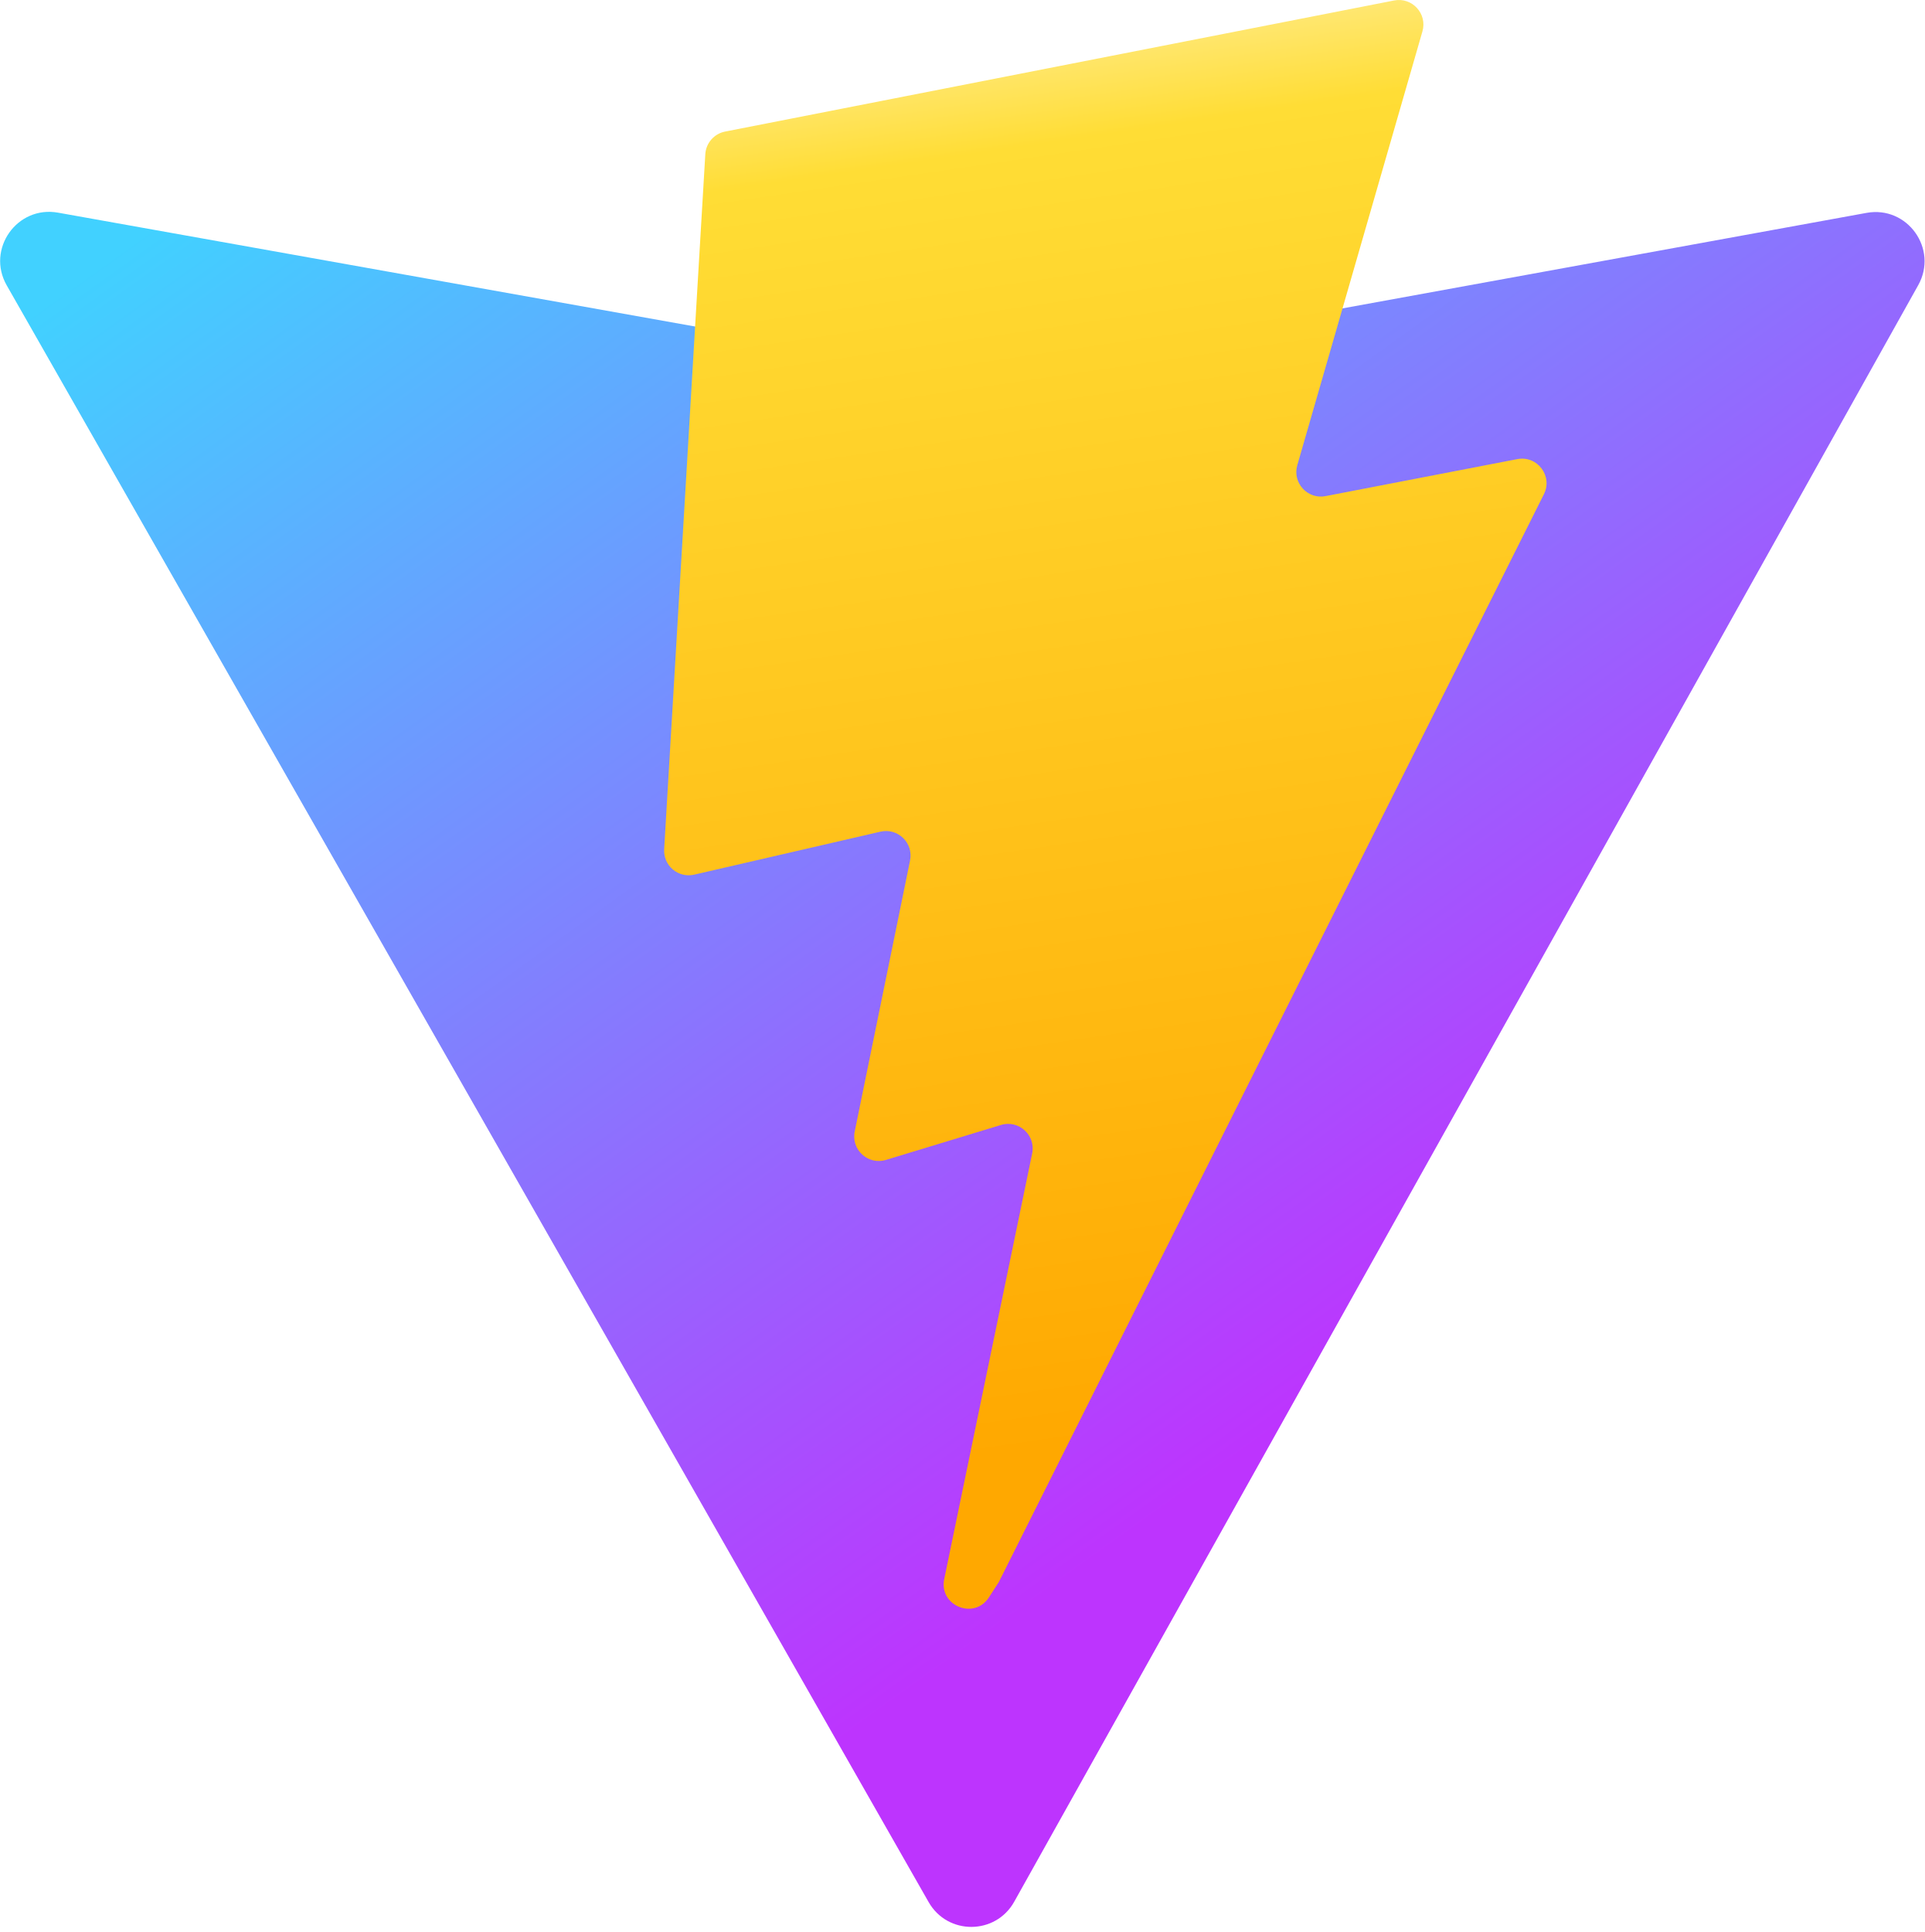
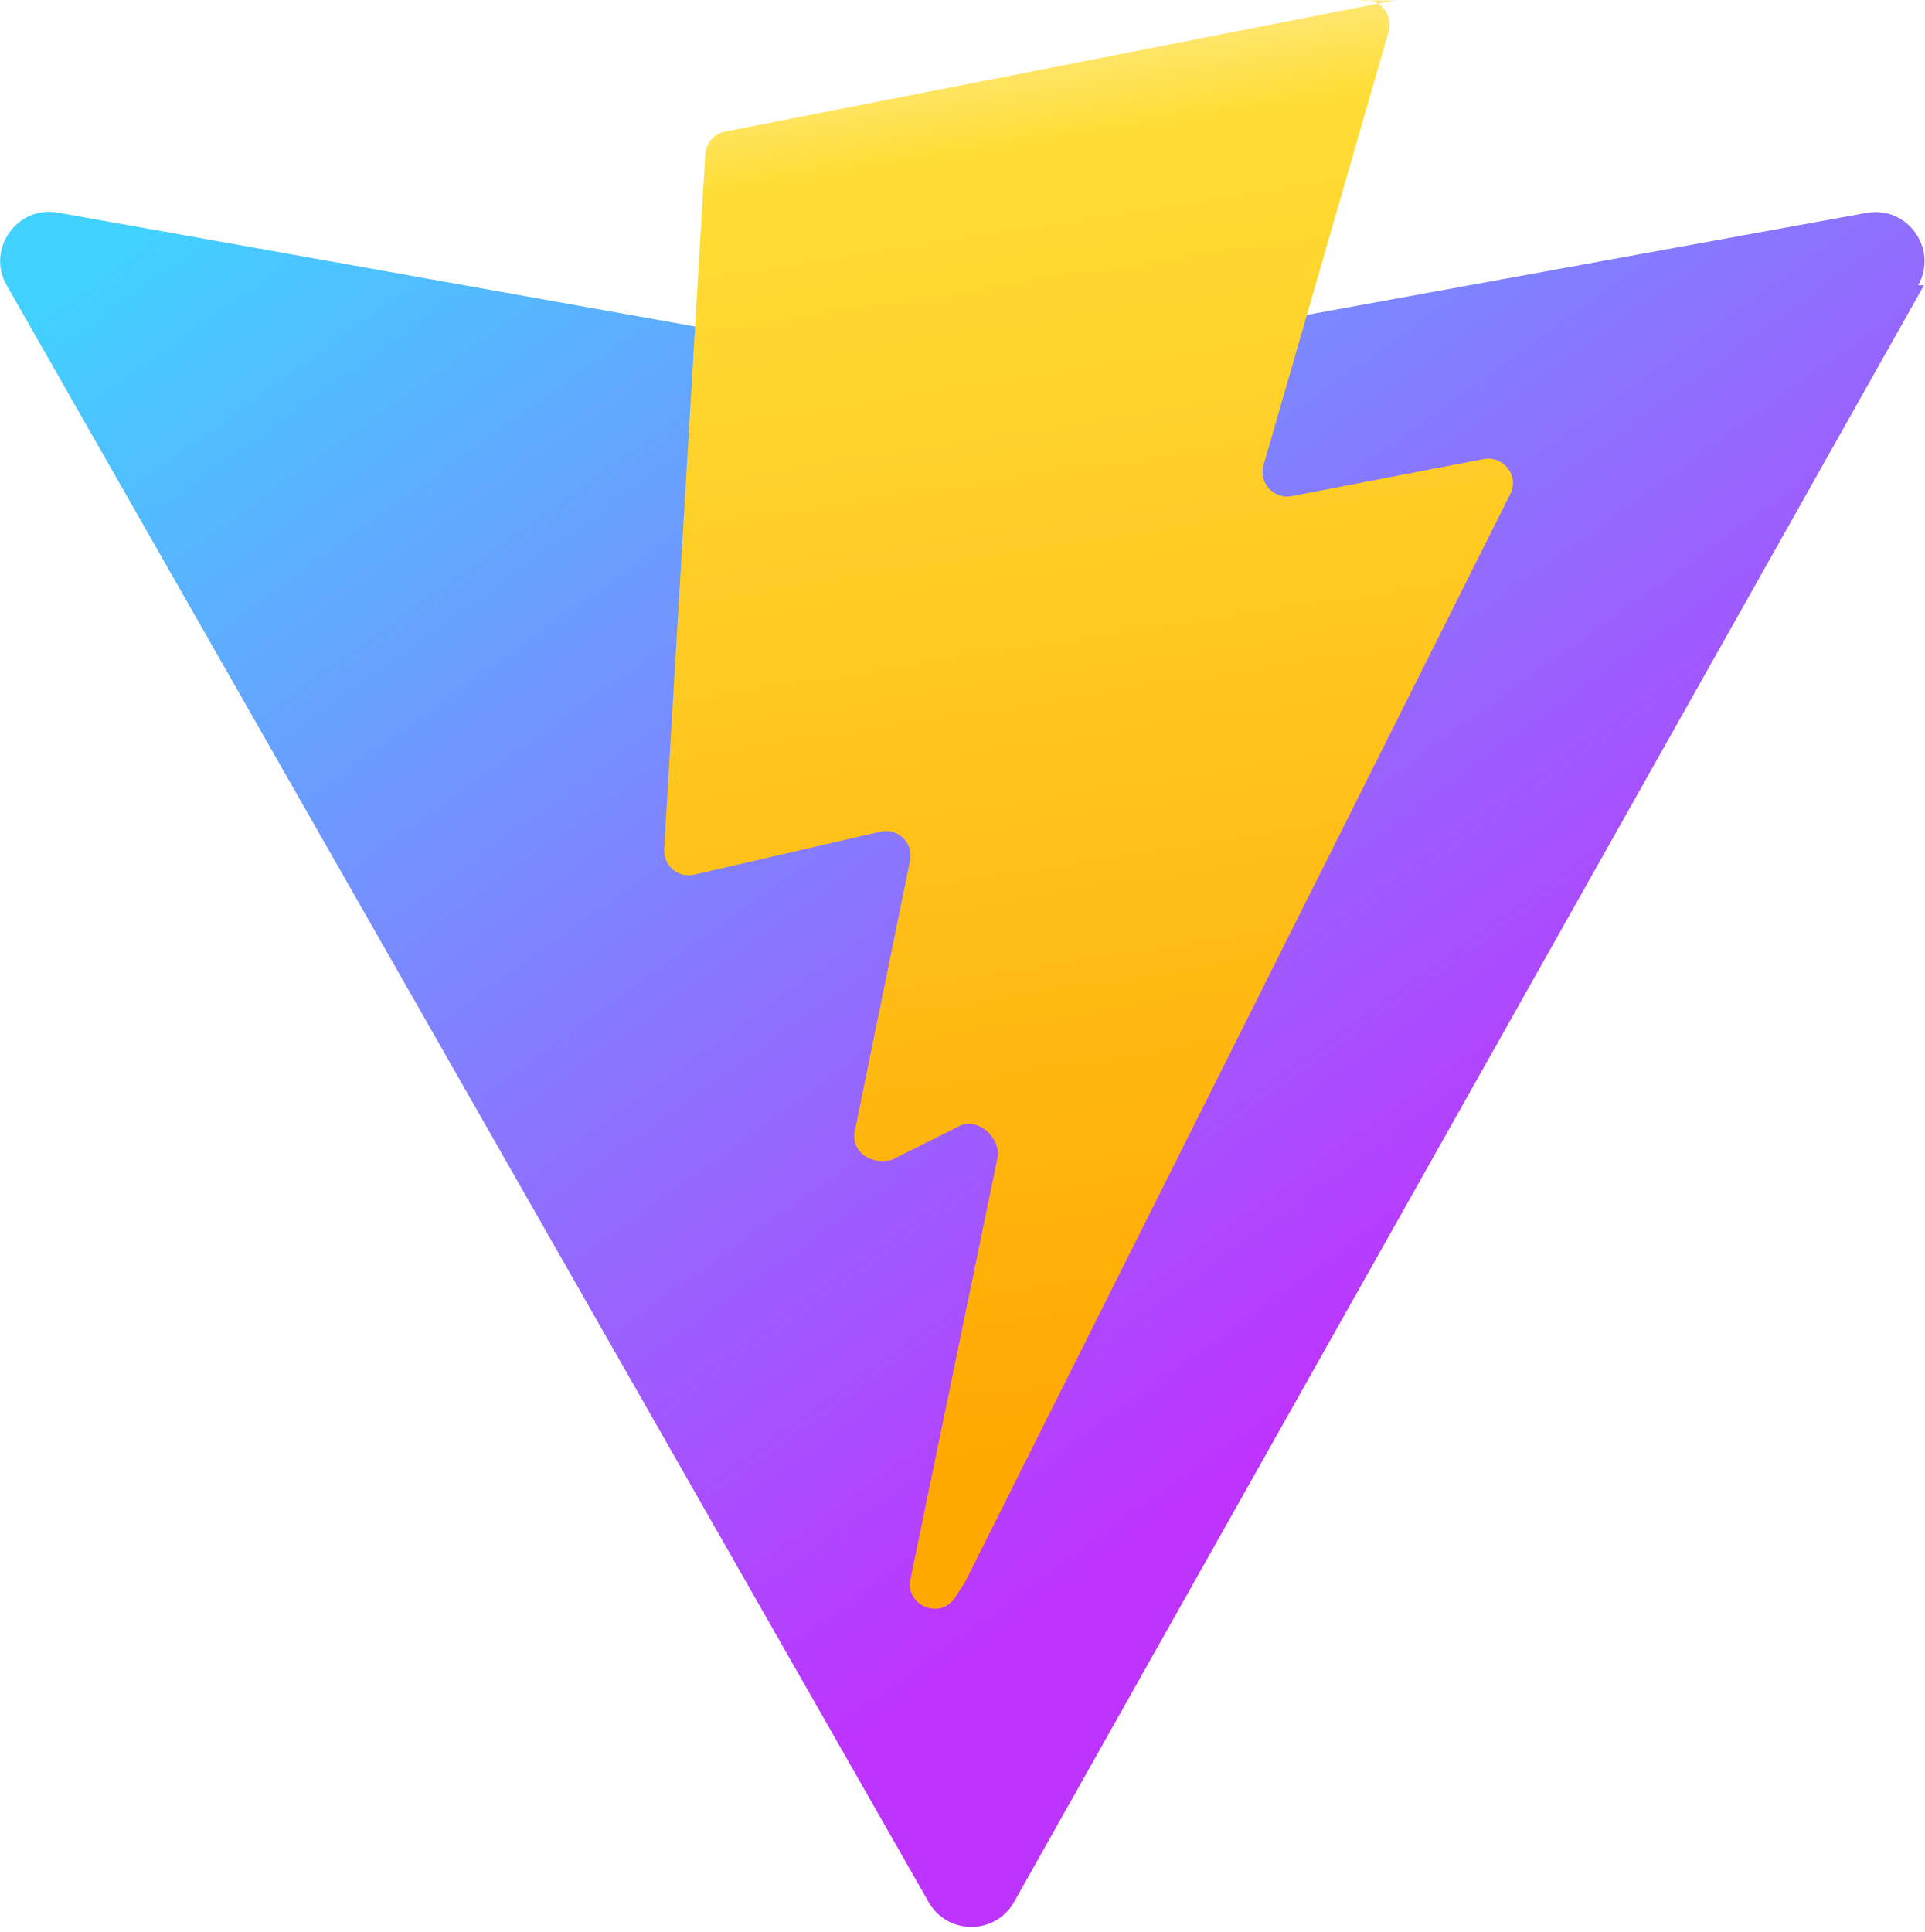
<svg xmlns="http://www.w3.org/2000/svg" aria-hidden="true" role="img" class="iconify iconify--logos" width="31.88" height="32" preserveAspectRatio="xMidYMid meet" viewBox="0 0 256 257">
  <defs>
    <linearGradient id="IconifyId1813088fe1fbc01fb466" x1="-.828%" x2="57.636%" y1="7.652%" y2="78.411%">
      <stop offset="0%" stop-color="#41D1FF" />
      <stop offset="100%" stop-color="#BD34FE" />
    </linearGradient>
    <linearGradient id="IconifyId1813088fe1fbc01fb467" x1="43.376%" x2="50.316%" y1="2.242%" y2="89.03%">
      <stop offset="0%" stop-color="#FFEA83" />
      <stop offset="8.333%" stop-color="#FFDD35" />
      <stop offset="100%" stop-color="#FFA800" />
    </linearGradient>
  </defs>
-   <path fill="url(#IconifyId1813088fe1fbc01fb466)" d="M255.153 37.938L134.897 252.976c-2.483 4.44-8.862 4.466-11.382.048L.875 37.958c-2.746-4.814 1.371-10.646 6.827-9.67l120.385 21.517a6.537 6.537 0 0 0 2.322-.004l117.867-21.483c5.438-.991 9.574 4.796 6.877 9.62Z" />
-   <path fill="url(#IconifyId1813088fe1fbc01fb467)" d="M185.432.063L96.44 17.501a3.268 3.268 0 0 0-2.634 3.014l-5.474 92.456a3.268 3.268 0 0 0 3.997 3.378l24.777-5.718c2.318-.535 4.413 1.507 3.936 3.838l-7.361 36.047c-.495 2.426 1.782 4.5 4.151 3.78l15.304-4.649c2.372-.72 4.652 1.36 4.15 3.788l-11.698 56.621c-.732 3.542 3.979 5.473 5.943 2.437l1.313-2.028l72.516-144.72c1.215-2.423-.88-5.186-3.54-4.672l-25.505 4.922c-2.396.462-4.435-1.77-3.759-4.114l16.646-57.705c.677-2.35-1.37-4.583-3.769-4.113Z" />
+   <path fill="url(#IconifyId1813088fe1fbc01fb466)" d="M255.93 37.938L134.897 252.976c-2.483 4.44-8.862 4.466-11.382.048L.875 37.958c-2.746-4.814 1.371-10.646 6.827-9.67l120.385 21.517a6.537 6.537 0 0 0 2.322-.004l117.867-21.483c5.438-.991 9.574 4.796 6.877 9.62Z" />
+   <path fill="url(#IconifyId1813088fe1fbc01fb467)" d="M185.432.063L96.44 17.501a3.268 3.268 0 0 0-2.634 3.014l-5.474 92.456a3.268 3.268 0 0 0 3.997 3.378l24.777-5.718c2.318-.535 4.413 1.507 3.936 3.838l-7.361 36.047c-.495 2.426 1.782 4.5 4.91 3.78l9.304-4.649c2.372-.72 4.652 1.36 4.9 3.788l-11.698 56.621c-.732 3.542 3.979 5.473 5.943 2.437l1.313-2.028l72.516-144.72c1.29-2.423-.88-5.186-3.54-4.672l-25.505 4.922c-2.396.462-4.435-1.77-3.759-4.114l16.646-57.705c.677-2.35-1.37-4.583-3.769-4.113Z" />
</svg>
